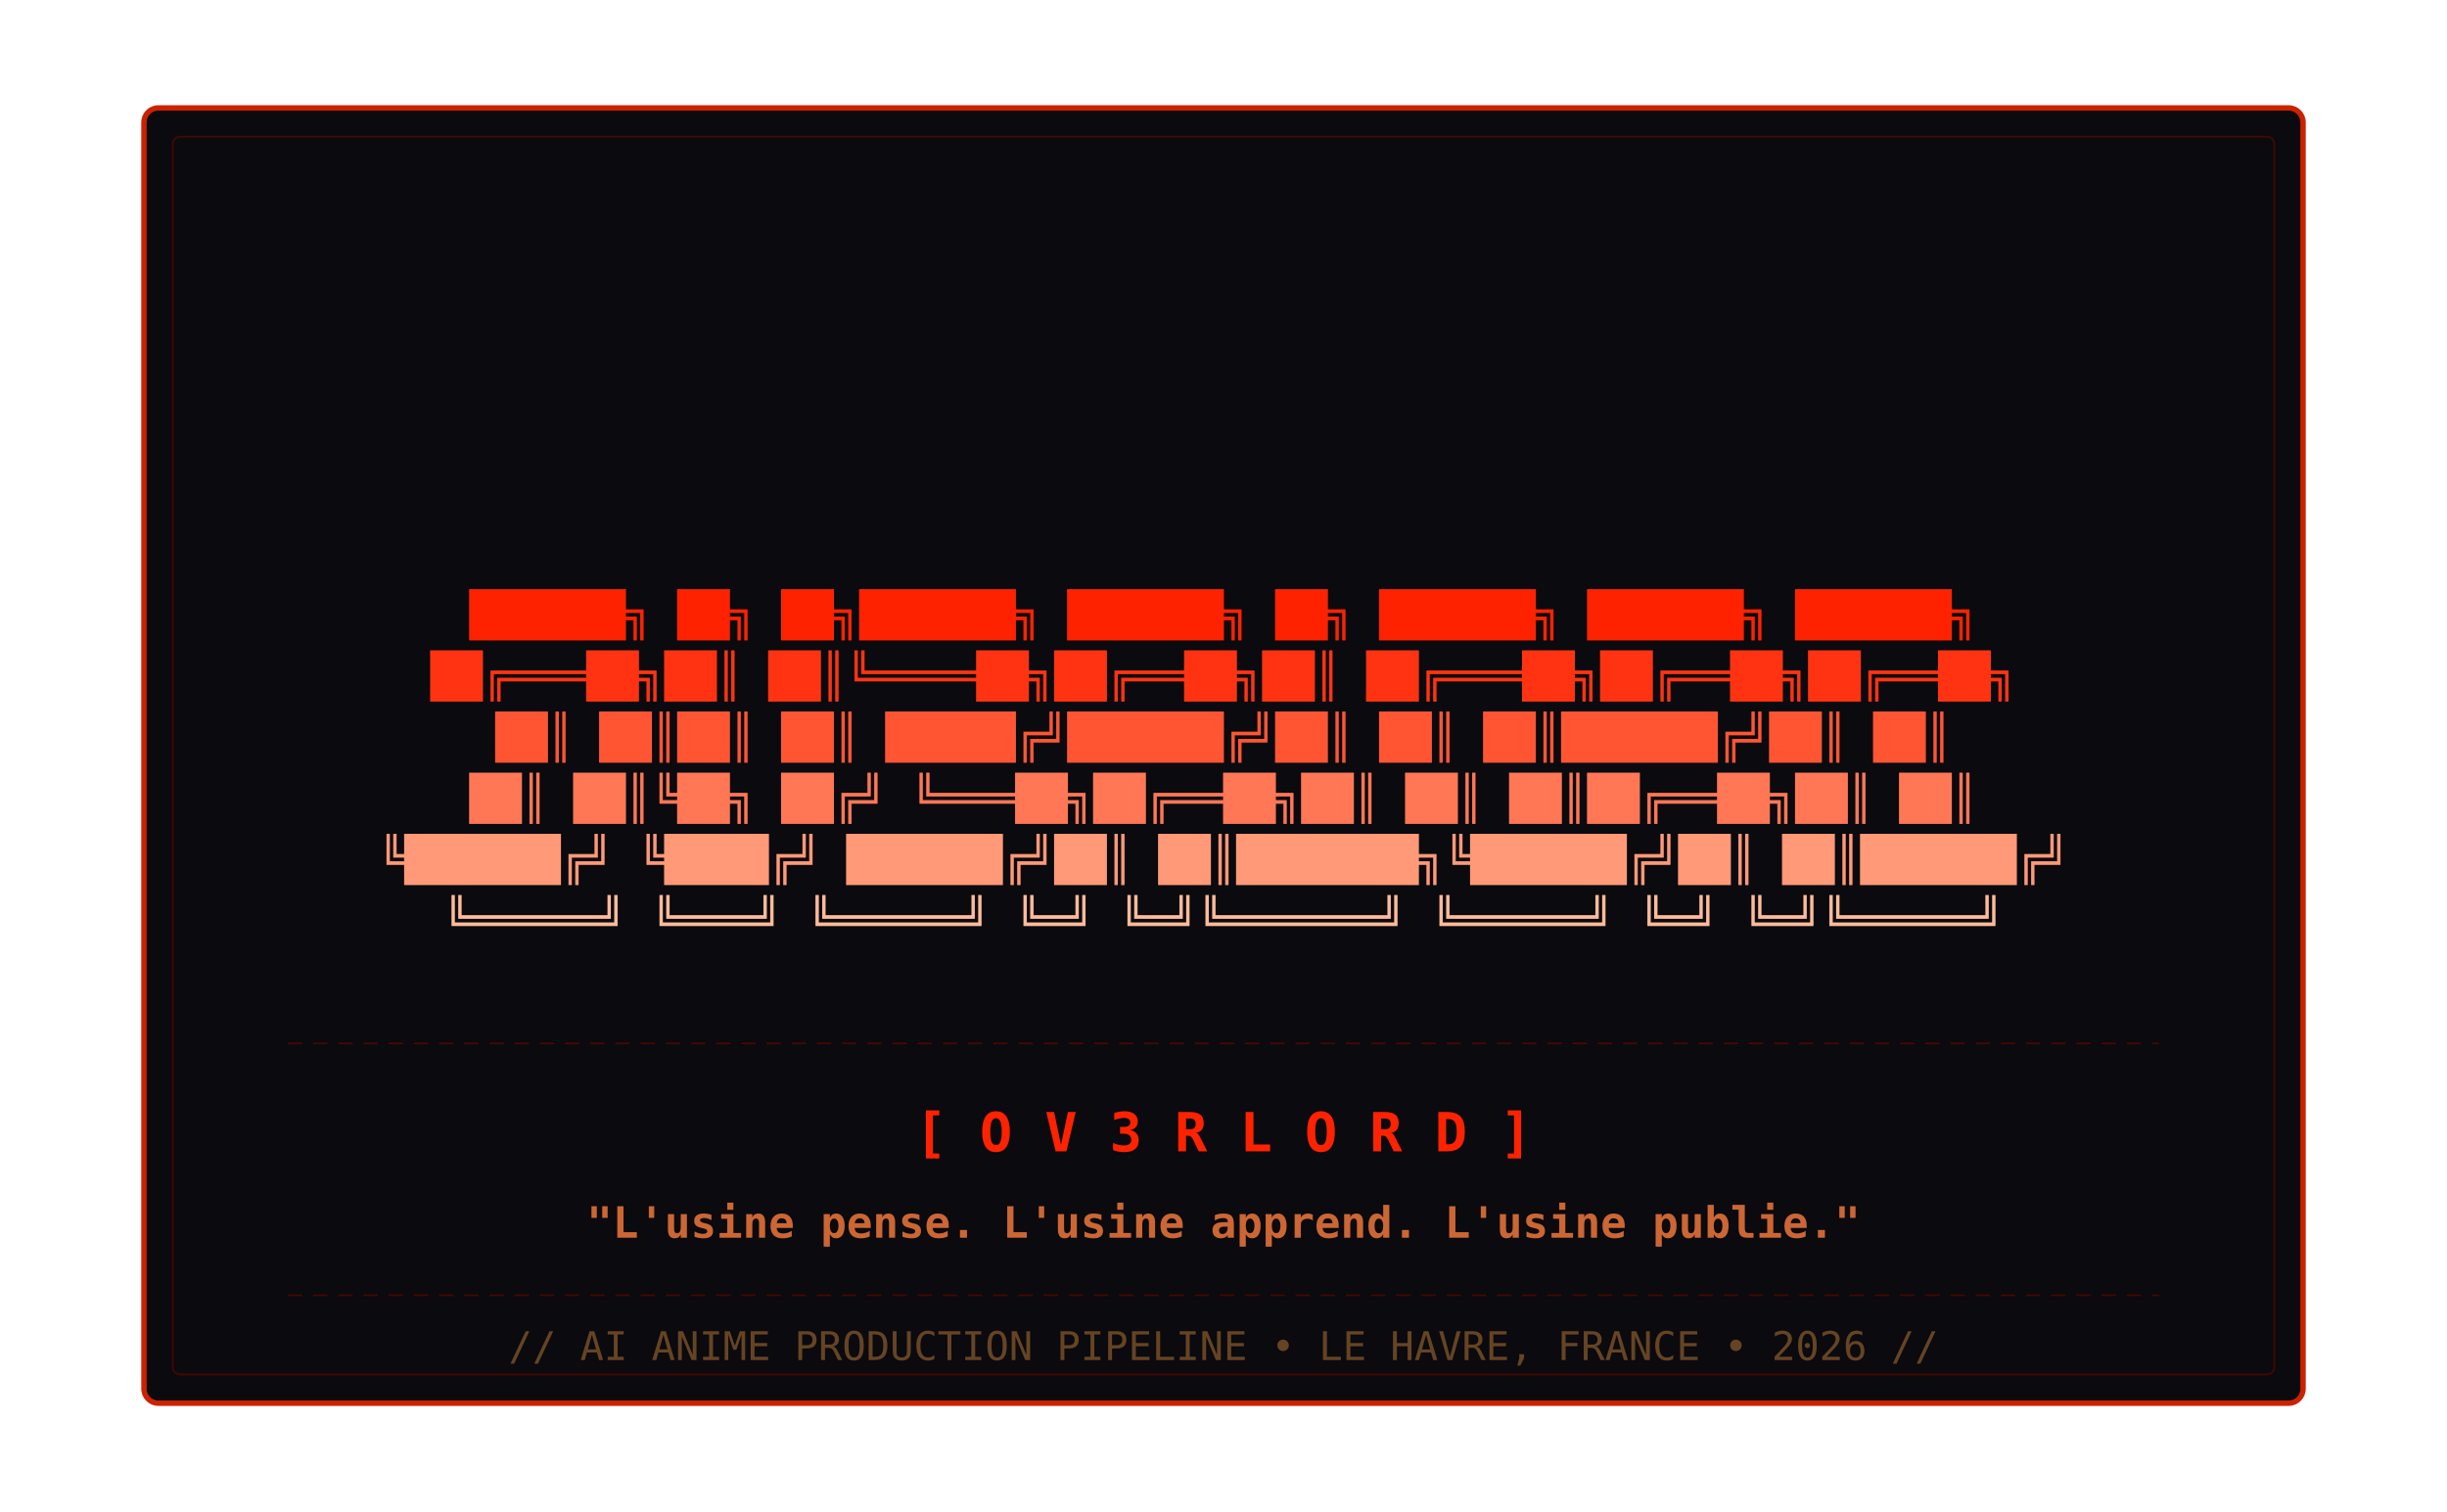
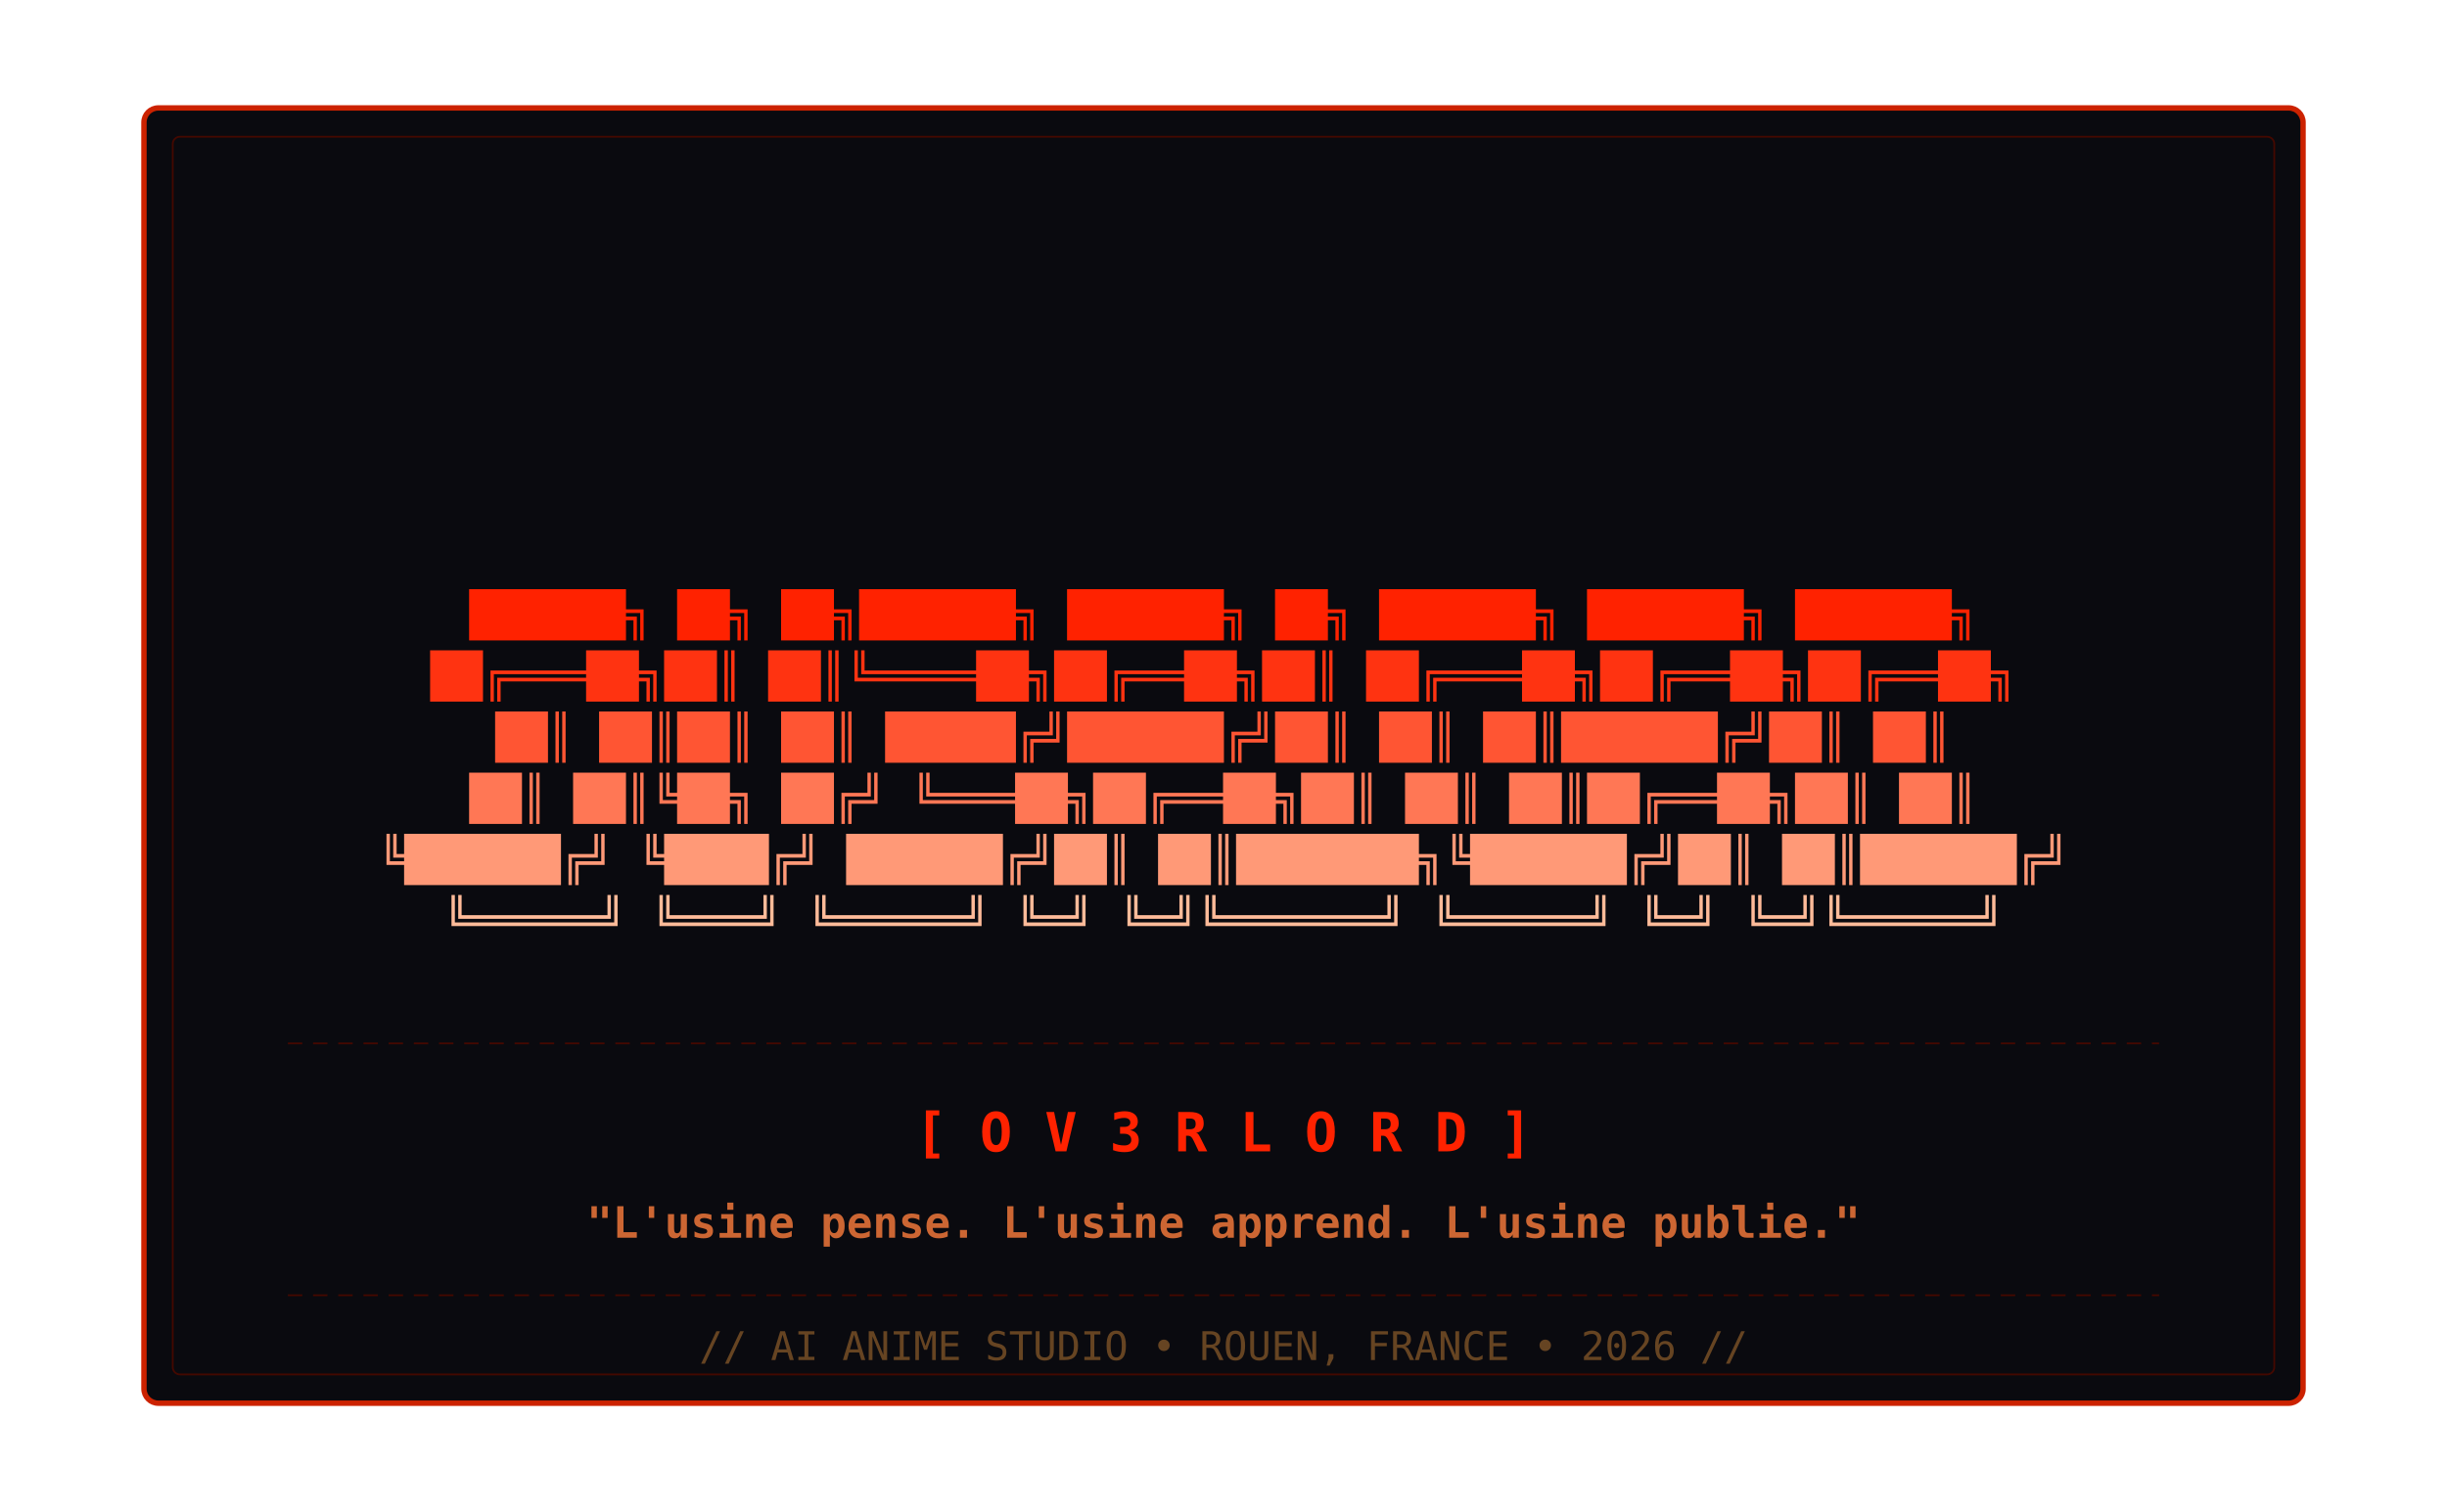
<svg xmlns="http://www.w3.org/2000/svg" width="100%" viewBox="0 0 680 420" role="img" style="">
  <rect x="40" y="30" width="600" height="360" rx="4" fill="#0a0a0f" stroke="#cc2200" stroke-width="1.5" style="fill:rgb(10, 10, 15);stroke:rgb(204, 34, 0);color:rgb(0, 0, 0);stroke-width:1.5px;stroke-linecap:butt;stroke-linejoin:miter;opacity:1;font-family:&quot;Anthropic Sans&quot;, -apple-system, BlinkMacSystemFont, &quot;Segoe UI&quot;, sans-serif;font-size:16px;font-weight:400;text-anchor:start;dominant-baseline:auto" />
  <rect x="48" y="38" width="584" height="344" rx="2" fill="none" stroke="#440800" stroke-width="0.5" style="fill:none;stroke:rgb(68, 8, 0);color:rgb(0, 0, 0);stroke-width:0.5px;stroke-linecap:butt;stroke-linejoin:miter;opacity:1;font-family:&quot;Anthropic Sans&quot;, -apple-system, BlinkMacSystemFont, &quot;Segoe UI&quot;, sans-serif;font-size:16px;font-weight:400;text-anchor:start;dominant-baseline:auto" />
  <text x="340" y="175" text-anchor="middle" fill="#ff2200" font-family="Consolas, monospace" font-size="12" font-weight="700" style="fill:rgb(255, 34, 0);stroke:none;color:rgb(0, 0, 0);stroke-width:1px;stroke-linecap:butt;stroke-linejoin:miter;opacity:1;font-family:Consolas, monospace;font-size:12px;font-weight:700;text-anchor:middle;dominant-baseline:auto">
 ██████╗ ██╗   ██╗██████╗ ██████╗ ██╗      ██████╗ ██████╗ ██████╗
</text>
  <text x="340" y="192" text-anchor="middle" fill="#ff3311" font-family="Consolas, monospace" font-size="12" font-weight="700" style="fill:rgb(255, 51, 17);stroke:none;color:rgb(0, 0, 0);stroke-width:1px;stroke-linecap:butt;stroke-linejoin:miter;opacity:1;font-family:Consolas, monospace;font-size:12px;font-weight:700;text-anchor:middle;dominant-baseline:auto">
██╔═══██╗██║   ██║╚════██╗██╔══██╗██║     ██╔═══██╗██╔══██╗██╔══██╗
</text>
  <text x="340" y="209" text-anchor="middle" fill="#ff5533" font-family="Consolas, monospace" font-size="12" font-weight="700" style="fill:rgb(255, 85, 51);stroke:none;color:rgb(0, 0, 0);stroke-width:1px;stroke-linecap:butt;stroke-linejoin:miter;opacity:1;font-family:Consolas, monospace;font-size:12px;font-weight:700;text-anchor:middle;dominant-baseline:auto">
██║   ██║██║   ██║ █████╔╝██████╔╝██║     ██║   ██║██████╔╝██║  ██║
</text>
  <text x="340" y="226" text-anchor="middle" fill="#ff7755" font-family="Consolas, monospace" font-size="12" font-weight="700" style="fill:rgb(255, 119, 85);stroke:none;color:rgb(0, 0, 0);stroke-width:1px;stroke-linecap:butt;stroke-linejoin:miter;opacity:1;font-family:Consolas, monospace;font-size:12px;font-weight:700;text-anchor:middle;dominant-baseline:auto">
██║   ██║╚██╗ ██╔╝ ╚═══██╗██╔══██╗██║     ██║   ██║██╔══██╗██║  ██║
</text>
  <text x="340" y="243" text-anchor="middle" fill="#ff9977" font-family="Consolas, monospace" font-size="12" font-weight="700" style="fill:rgb(255, 153, 119);stroke:none;color:rgb(0, 0, 0);stroke-width:1px;stroke-linecap:butt;stroke-linejoin:miter;opacity:1;font-family:Consolas, monospace;font-size:12px;font-weight:700;text-anchor:middle;dominant-baseline:auto">
╚██████╔╝ ╚████╔╝ ██████╔╝██║  ██║███████╗╚██████╔╝██║  ██║██████╔╝
</text>
  <text x="340" y="260" text-anchor="middle" fill="#ffbb99" font-family="Consolas, monospace" font-size="12" font-weight="700" style="fill:rgb(255, 187, 153);stroke:none;color:rgb(0, 0, 0);stroke-width:1px;stroke-linecap:butt;stroke-linejoin:miter;opacity:1;font-family:Consolas, monospace;font-size:12px;font-weight:700;text-anchor:middle;dominant-baseline:auto">
 ╚═════╝   ╚═══╝  ╚═════╝ ╚═╝  ╚═╝╚══════╝ ╚═════╝ ╚═╝  ╚═╝╚═════╝
</text>
  <line x1="80" y1="290" x2="600" y2="290" stroke="#440800" stroke-width="0.5" stroke-dasharray="4 3" style="fill:rgb(0, 0, 0);stroke:rgb(68, 8, 0);color:rgb(0, 0, 0);stroke-width:0.5px;stroke-dasharray:4px, 3px;stroke-linecap:butt;stroke-linejoin:miter;opacity:1;font-family:&quot;Anthropic Sans&quot;, -apple-system, BlinkMacSystemFont, &quot;Segoe UI&quot;, sans-serif;font-size:16px;font-weight:400;text-anchor:start;dominant-baseline:auto" />
  <text x="340" y="320" text-anchor="middle" fill="#ff2200" font-family="Consolas, monospace" font-size="15" font-weight="700" style="fill:rgb(255, 34, 0);stroke:none;color:rgb(0, 0, 0);stroke-width:1px;stroke-linecap:butt;stroke-linejoin:miter;opacity:1;font-family:Consolas, monospace;font-size:15px;font-weight:700;text-anchor:middle;dominant-baseline:auto">
[ O V 3 R L O R D ]
</text>
  <text x="340" y="344" text-anchor="middle" fill="#cc6633" font-family="Consolas, monospace" font-size="12" font-weight="700" style="fill:rgb(204, 102, 51);stroke:none;color:rgb(0, 0, 0);stroke-width:1px;stroke-linecap:butt;stroke-linejoin:miter;opacity:1;font-family:Consolas, monospace;font-size:12px;font-weight:700;text-anchor:middle;dominant-baseline:auto">
"L'usine pense. L'usine apprend. L'usine publie."
</text>
  <line x1="80" y1="360" x2="600" y2="360" stroke="#440800" stroke-width="0.5" stroke-dasharray="4 3" style="fill:rgb(0, 0, 0);stroke:rgb(68, 8, 0);color:rgb(0, 0, 0);stroke-width:0.5px;stroke-dasharray:4px, 3px;stroke-linecap:butt;stroke-linejoin:miter;opacity:1;font-family:&quot;Anthropic Sans&quot;, -apple-system, BlinkMacSystemFont, &quot;Segoe UI&quot;, sans-serif;font-size:16px;font-weight:400;text-anchor:start;dominant-baseline:auto" />
  <text x="340" y="378" text-anchor="middle" fill="#664422" font-family="Consolas, monospace" font-size="11" style="fill:rgb(102, 68, 34);stroke:none;color:rgb(0, 0, 0);stroke-width:1px;stroke-linecap:butt;stroke-linejoin:miter;opacity:1;font-family:Consolas, monospace;font-size:11px;font-weight:400;text-anchor:middle;dominant-baseline:auto">
- // AI ANIME PRODUCTION PIPELINE  •  LE HAVRE, FRANCE  •  2026 //
+ // AI ANIME STUDIO  •  ROUEN, FRANCE  •  2026 //
</text>
</svg>
